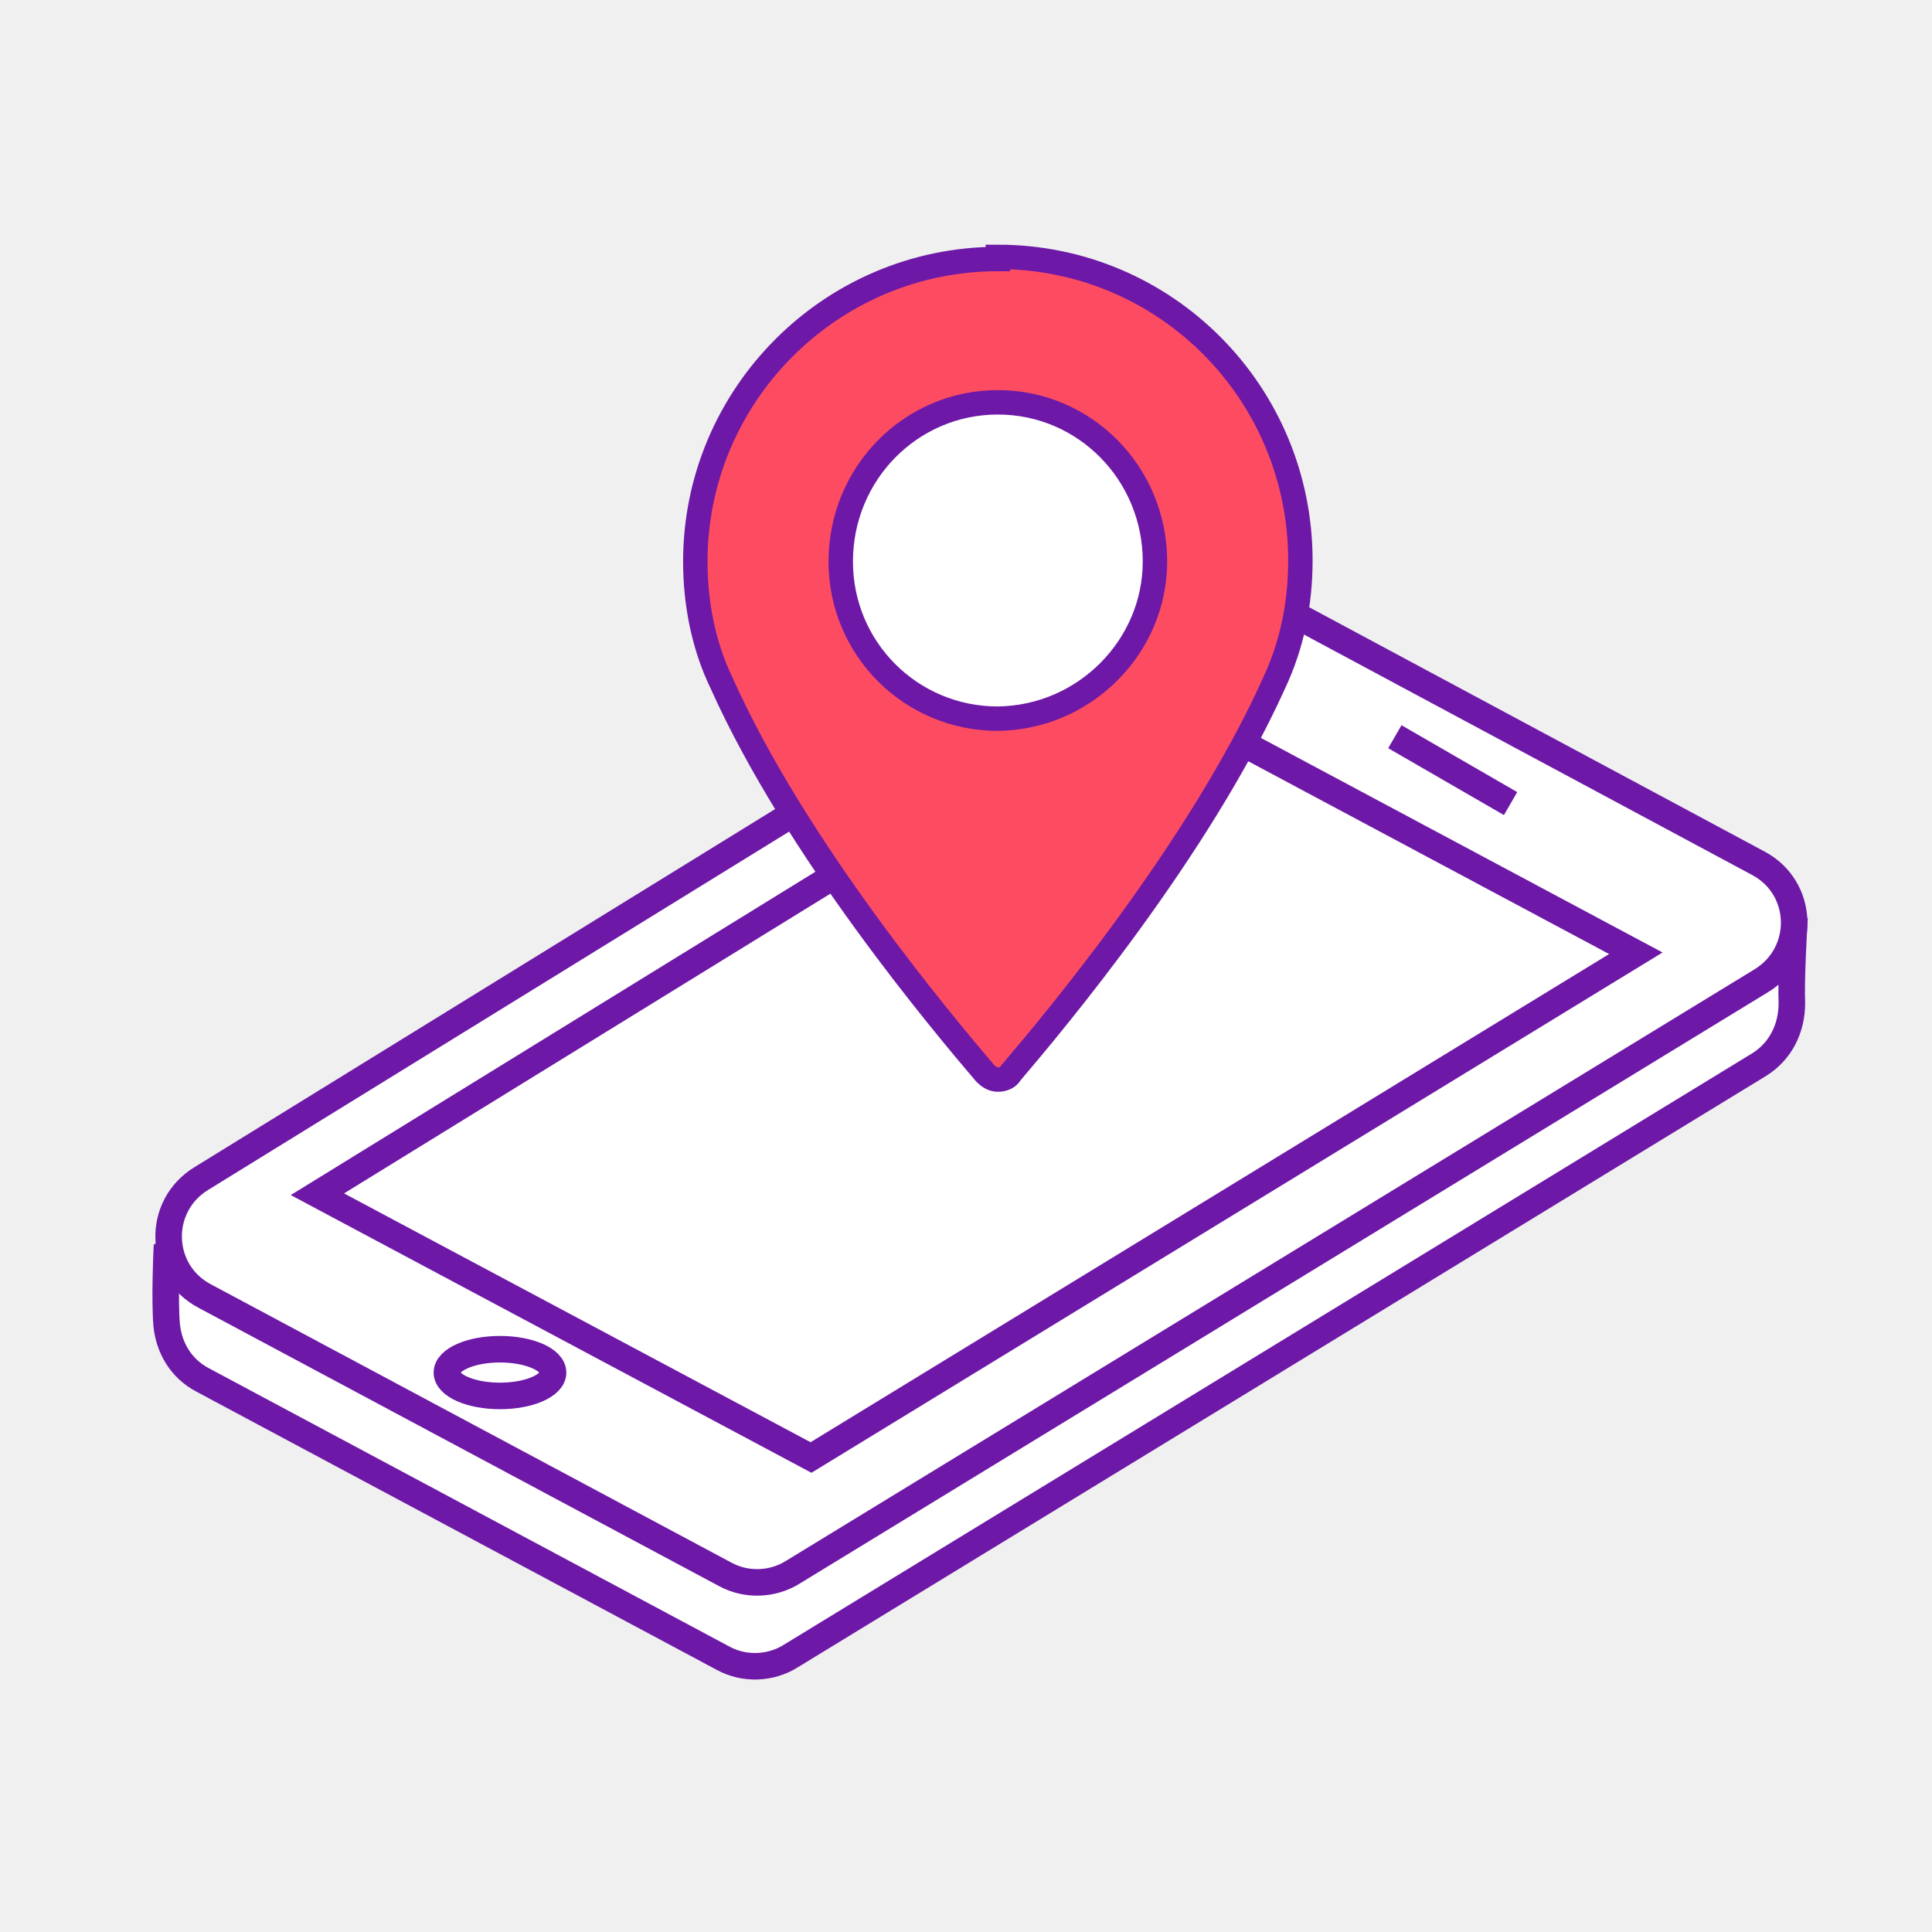
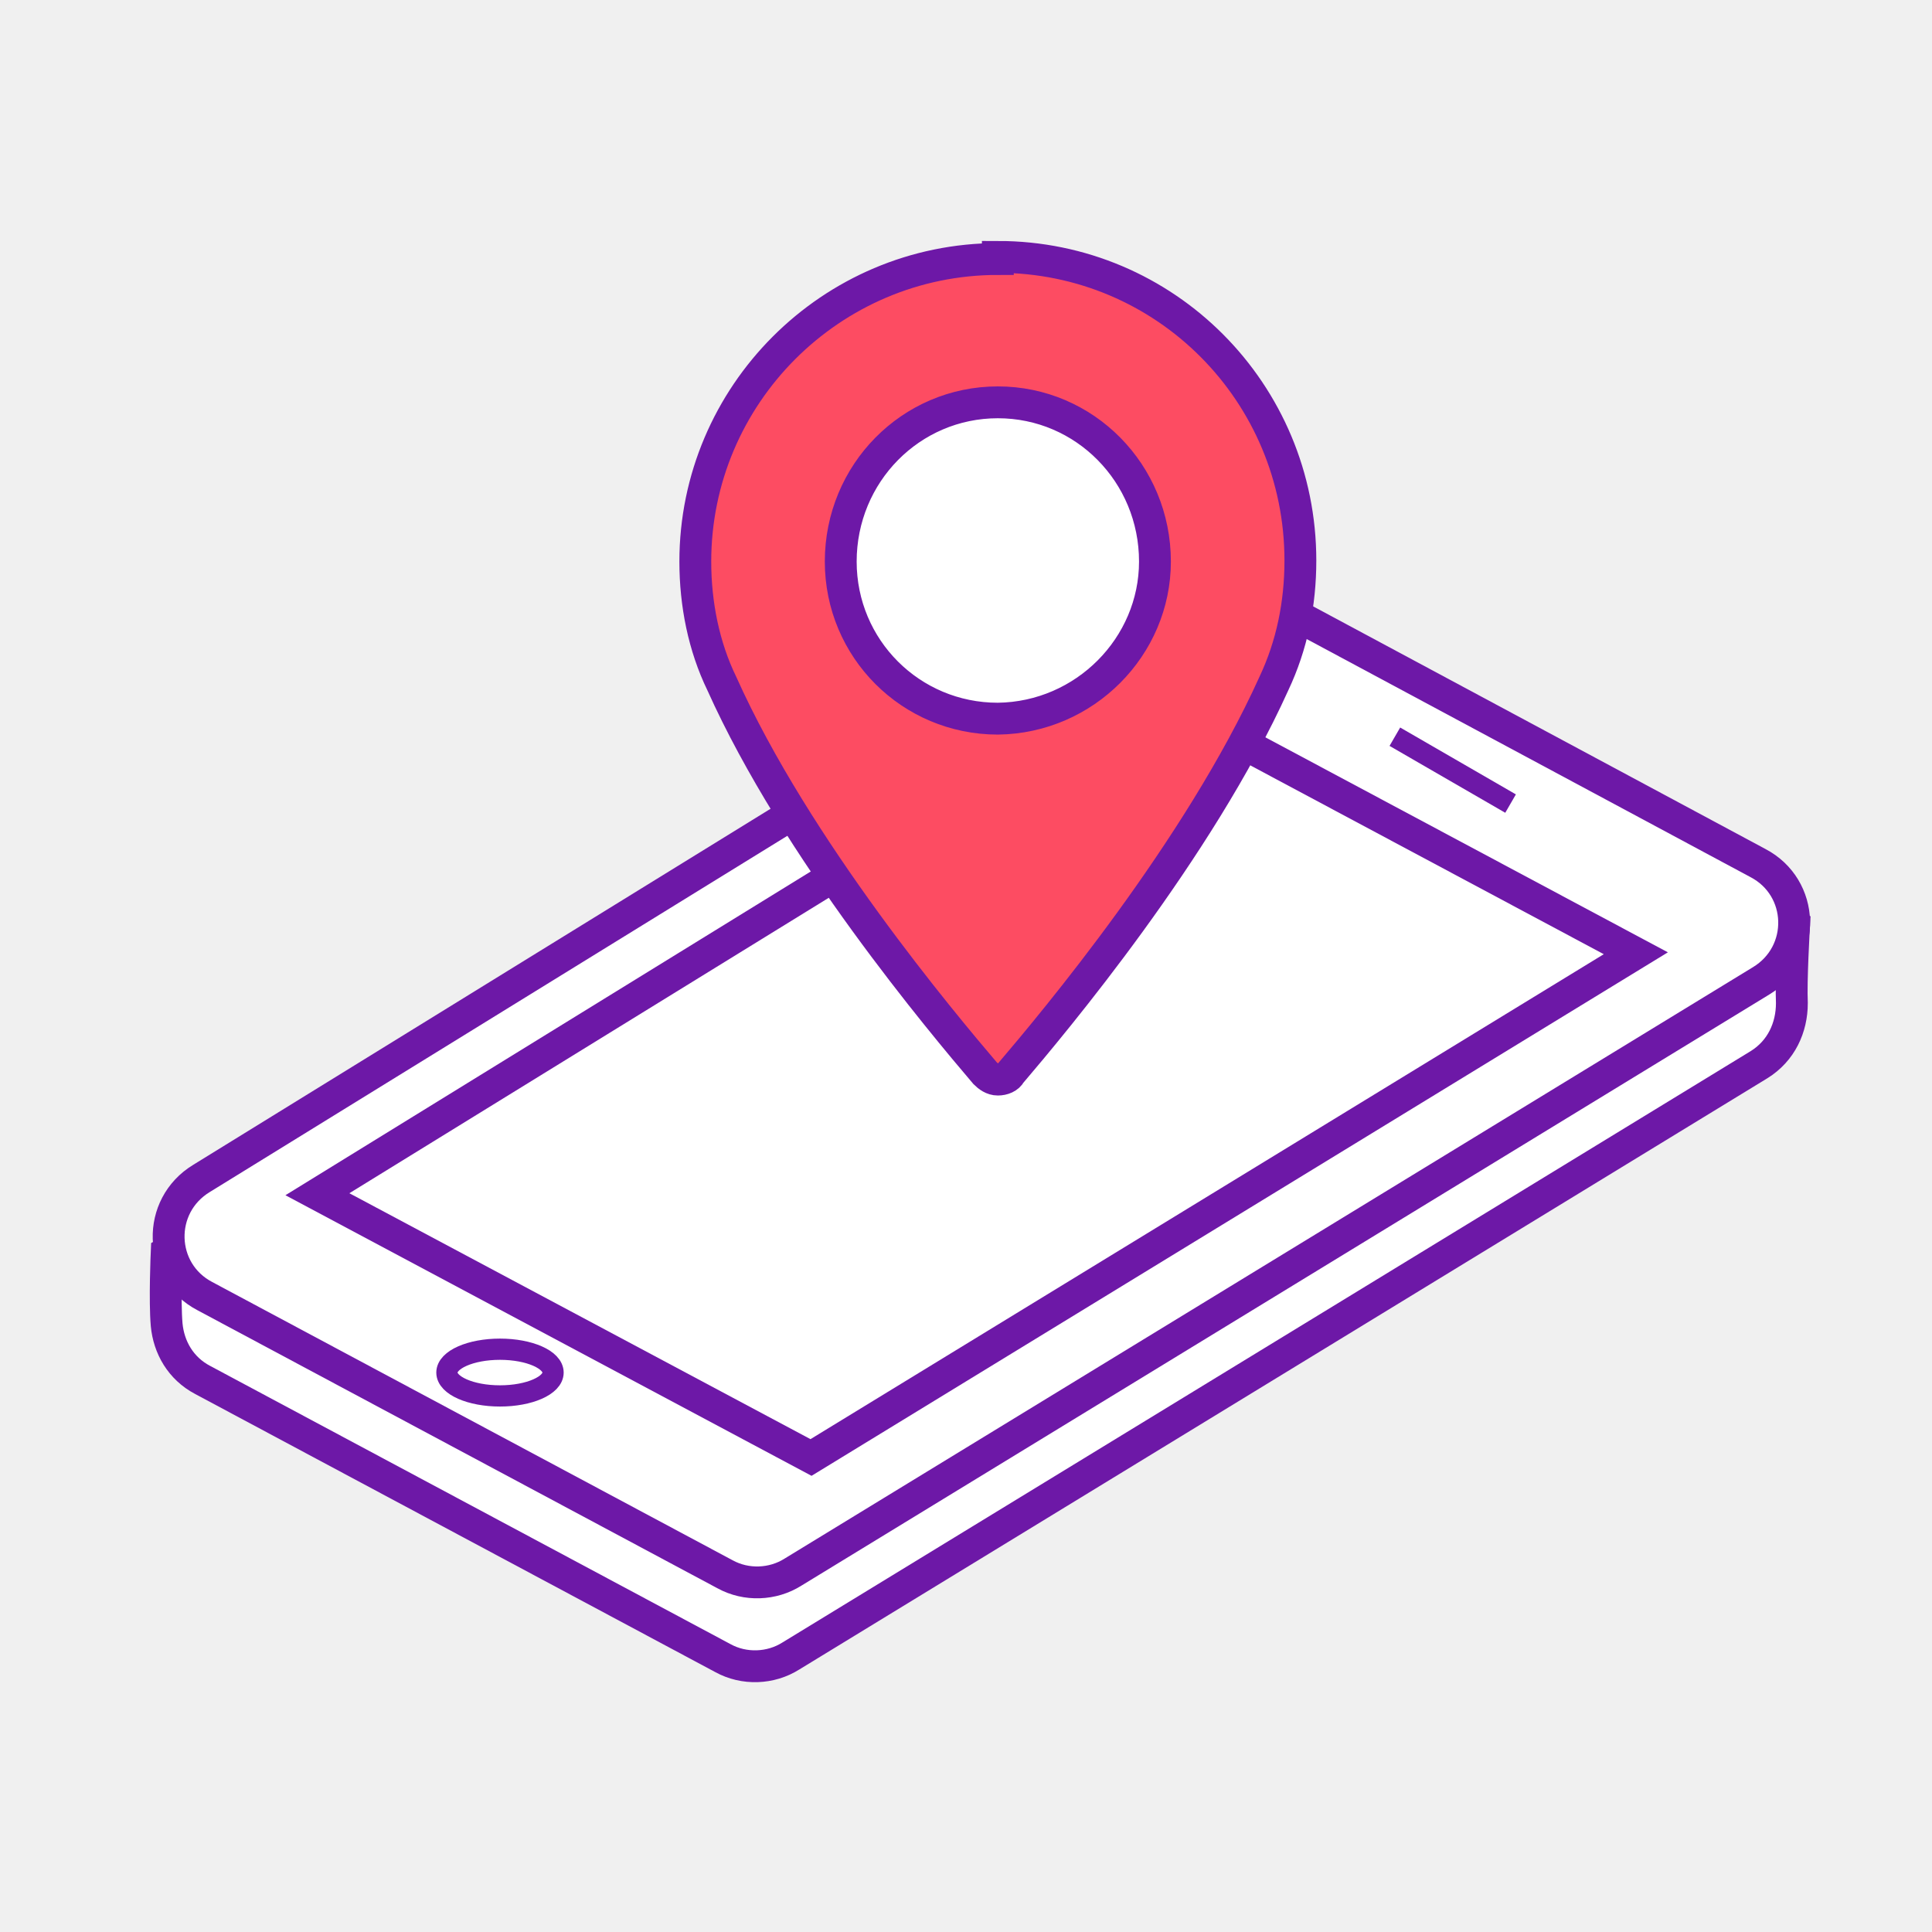
<svg xmlns="http://www.w3.org/2000/svg" version="1" id="Layer_2" viewBox="0 0 182 182">
-   <style>.gpsst0{fill:#FFFFFF;stroke:#6D18A7;stroke-width:2.5;stroke-miterlimit:10;} .gpsst1{fill:none;stroke:#6D18A7;stroke-width:2.5;stroke-miterlimit:10;} .gpsst2{fill:#FFFFFF;} .gpsst3{fill:#FD4C62;stroke:#6D18A7;stroke-width:2.3;stroke-miterlimit:10;}</style>
+   <style>.gpsst0{fill:#FFFFFF;stroke:#6D18A7;stroke-width:3;stroke-miterlimit:10;} .gpsst1{fill:none;stroke:#6D18A7;stroke-width:2;stroke-miterlimit:10;} .gpsst2{fill:#FFFFFF;stroke:#6D18A7;stroke-width:2;stroke-miterlimit:10;} .gpsst3{fill:#FFFFFF;} .gpsst4{fill:#FD4C62;stroke:#6D18A7;stroke-width:3;stroke-miterlimit:10;}</style>
  <path class="gpsst0" d="M165.7 100.3L74.5 156c-1.9 1.2-4.4 1.3-6.4.2l-49-26.2c-2.1-1.1-3.2-3.1-3.4-5.2-.2-2.3 0-6.8 0-6.8l93.9-52.2c1.9-1.2 4.4-1.3 6.4-.2l53 21.7s-.3 5.1-.2 7.2c0 2.3-1 4.5-3.1 5.8z" />
  <path class="gpsst0" d="M165.9 92.4l-91.2 55.7c-1.9 1.2-4.4 1.3-6.4.2l-49-26.2c-4.4-2.3-4.6-8.5-.3-11.1l90.8-56c1.9-1.2 4.4-1.3 6.4-.2l49.4 26.5c4.4 2.3 4.6 8.5.3 11.1z" />
-   <path class="gpsst0" d="M154.1 89.8l-77.7 47.5-46.5-24.8 77.4-47.7z" />
+   <path class="gpsst0" d="M154.1 89.8l-77.7 47.5-46.5-24.8 77.4-47.7 46.8 25z" />
  <ellipse class="gpsst1" cx="47.1" cy="129.3" rx="5" ry="2.2" />
-   <path class="gpsst0" d="M131.4 69.4l10.9 6.3" />
-   <g>
-     <path class="gpsst2" d="M94 38c-8.2 0-14.8 6.7-14.8 15 0 8 6.6 14.7 14.8 14.7s14.8-6.6 14.8-14.8-6.6-15-14.8-14.9z" />
-     <path class="gpsst3" d="M94 24.4c-15.7 0-28.5 12.8-28.5 28.5 0 4 .8 8 2.5 11.5 7 15.6 20.8 32 24.8 36.7.3.3.7.6 1.2.6s1-.2 1.2-.6c4-4.7 17.7-21 24.8-36.7 1.7-3.6 2.5-7.5 2.5-11.6 0-15.8-12.7-28.6-28.5-28.6v.2zm0 43.3c-8.2 0-14.8-6.6-14.8-14.8 0-8.3 6.6-15 14.8-15s14.8 6.7 14.8 15c0 8-6.6 14.7-14.8 14.8z" />
-   </g>
+   <path class="gpsst2" d="M131.4 69.4l10.9 6.3" />
+   <path class="gpsst3" d="M94 38c-8.2 0-14.8 6.7-14.8 15 0 8 6.6 14.7 14.8 14.7s14.8-6.6 14.8-14.8-6.6-15-14.8-14.9z" />
+   <path class="gpsst4" d="M94 24.4c-15.7 0-28.5 12.8-28.5 28.5 0 4 .8 8 2.5 11.5 7 15.6 20.8 32 24.8 36.7.3.3.7.6 1.2.6s1-.2 1.2-.6c4-4.7 17.7-21 24.8-36.7 1.7-3.6 2.5-7.5 2.5-11.6 0-15.8-12.7-28.6-28.5-28.6v.2zm0 43.3c-8.2 0-14.8-6.6-14.8-14.8 0-8.3 6.6-15 14.8-15s14.8 6.7 14.8 15c0 8-6.6 14.7-14.8 14.8z" />
</svg>
